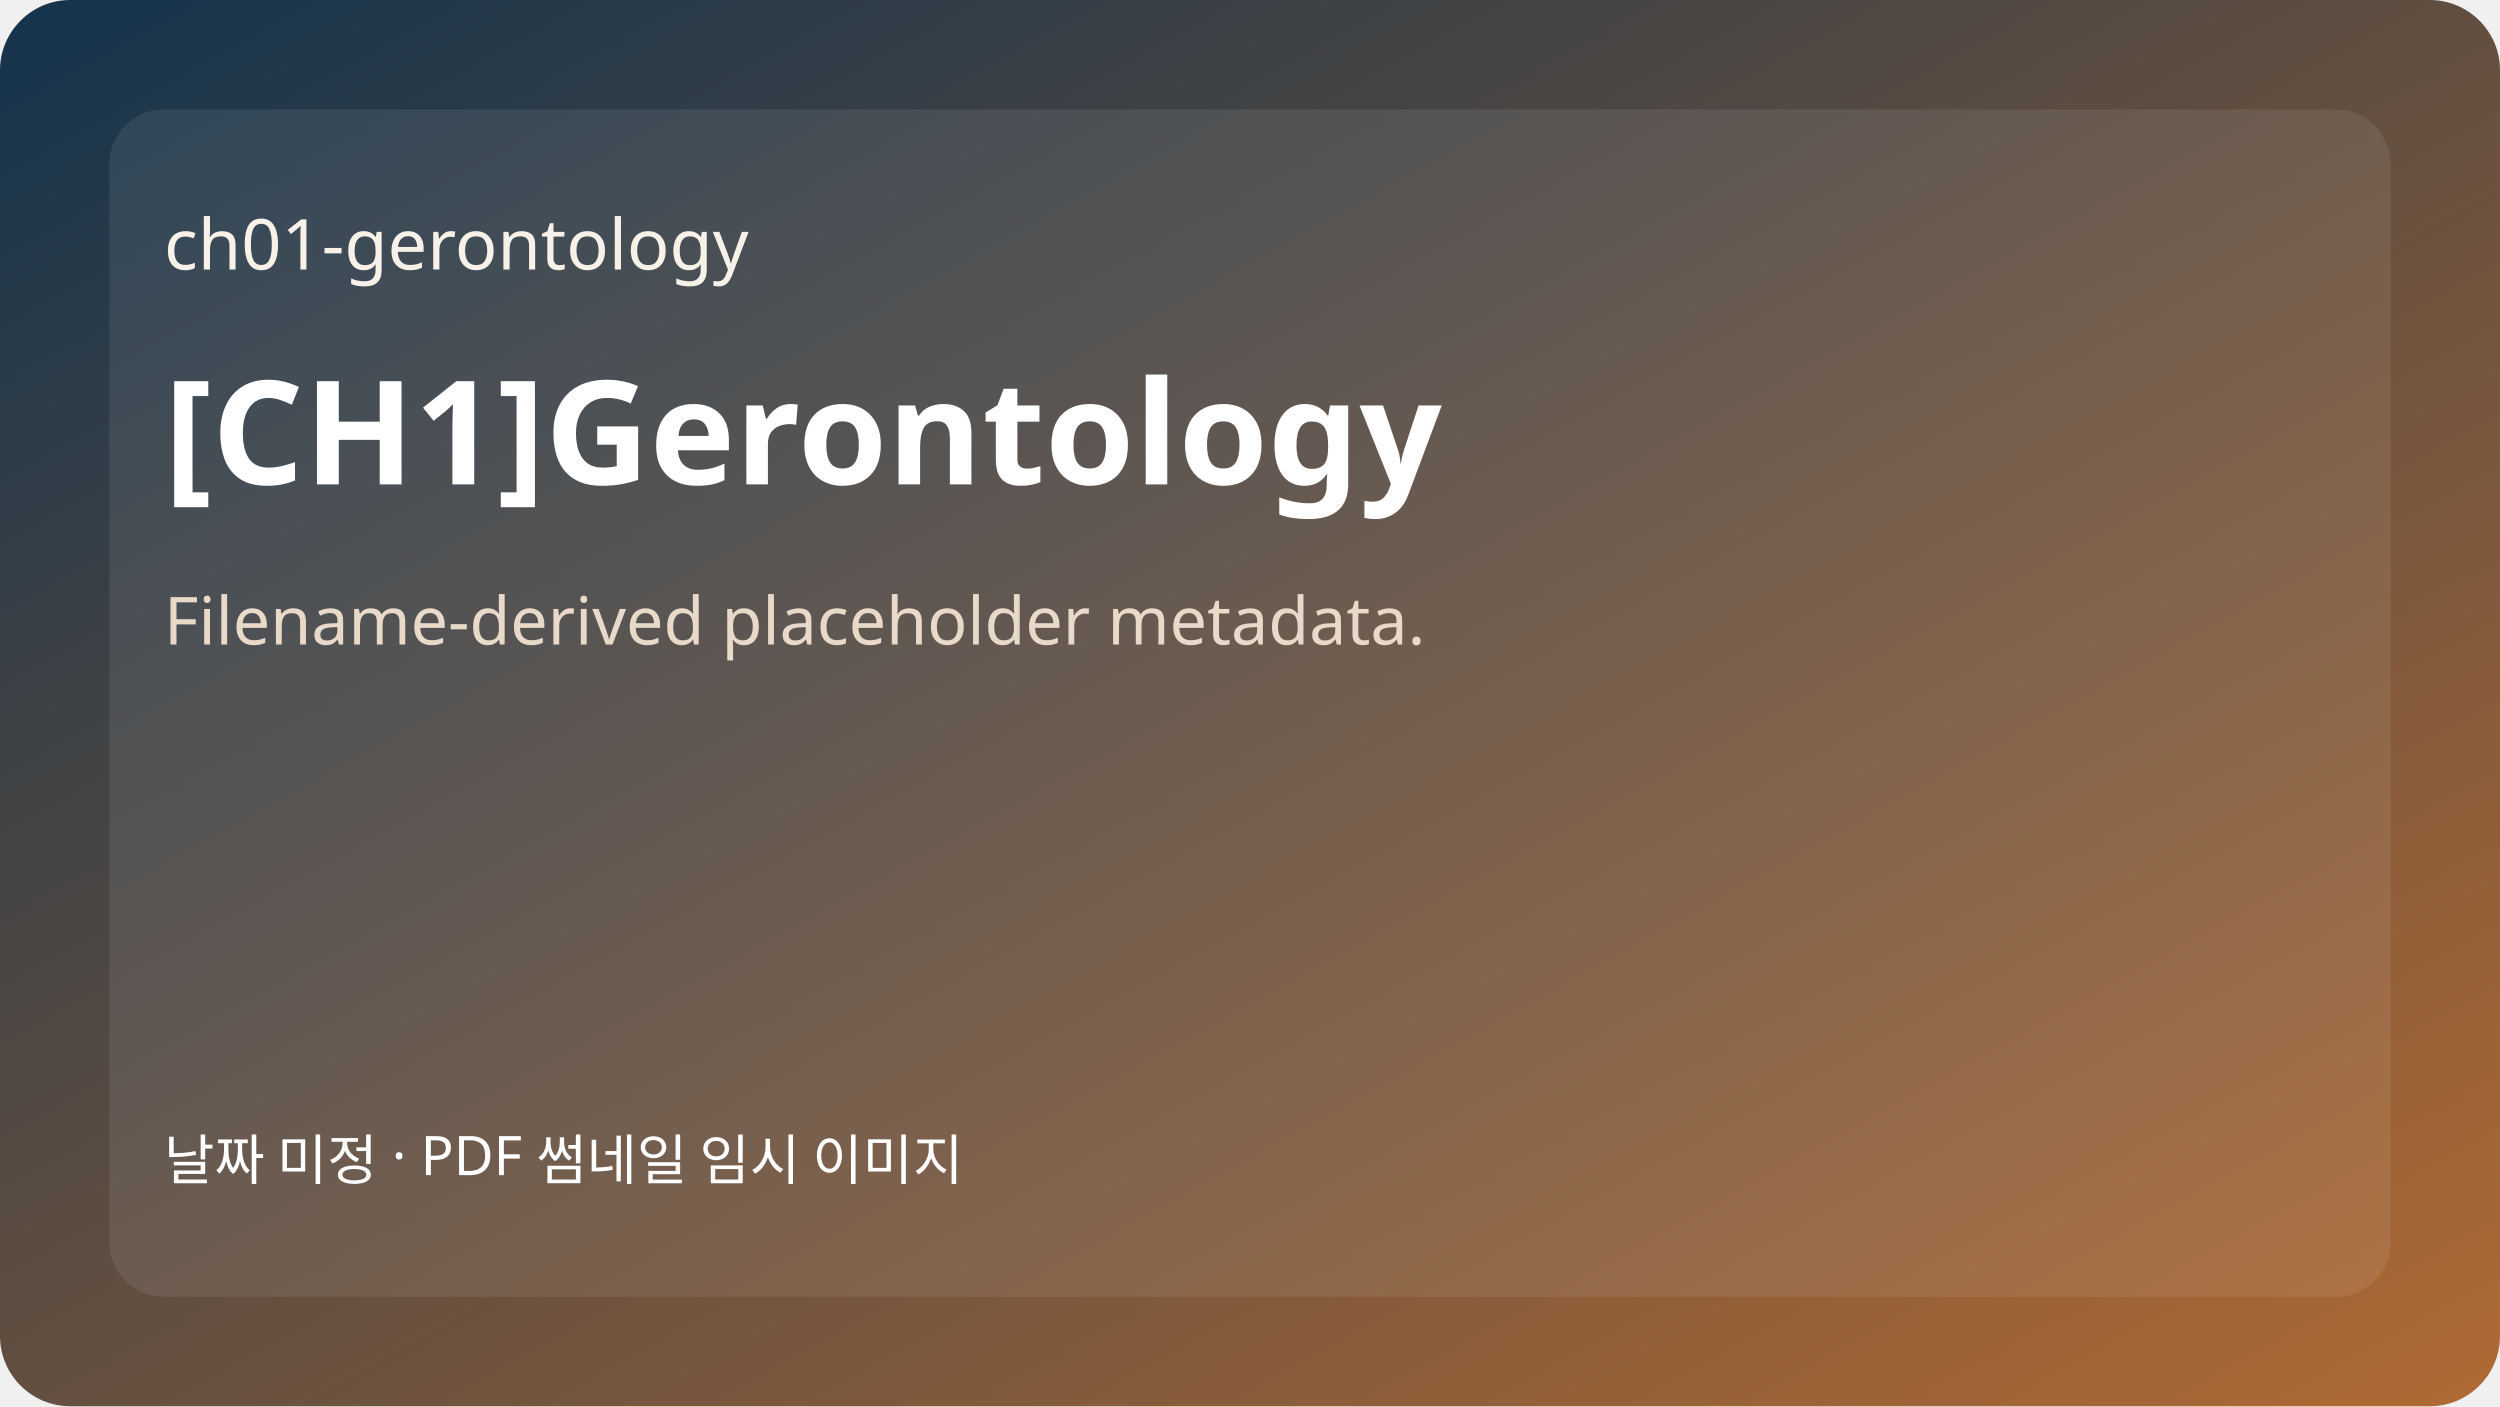
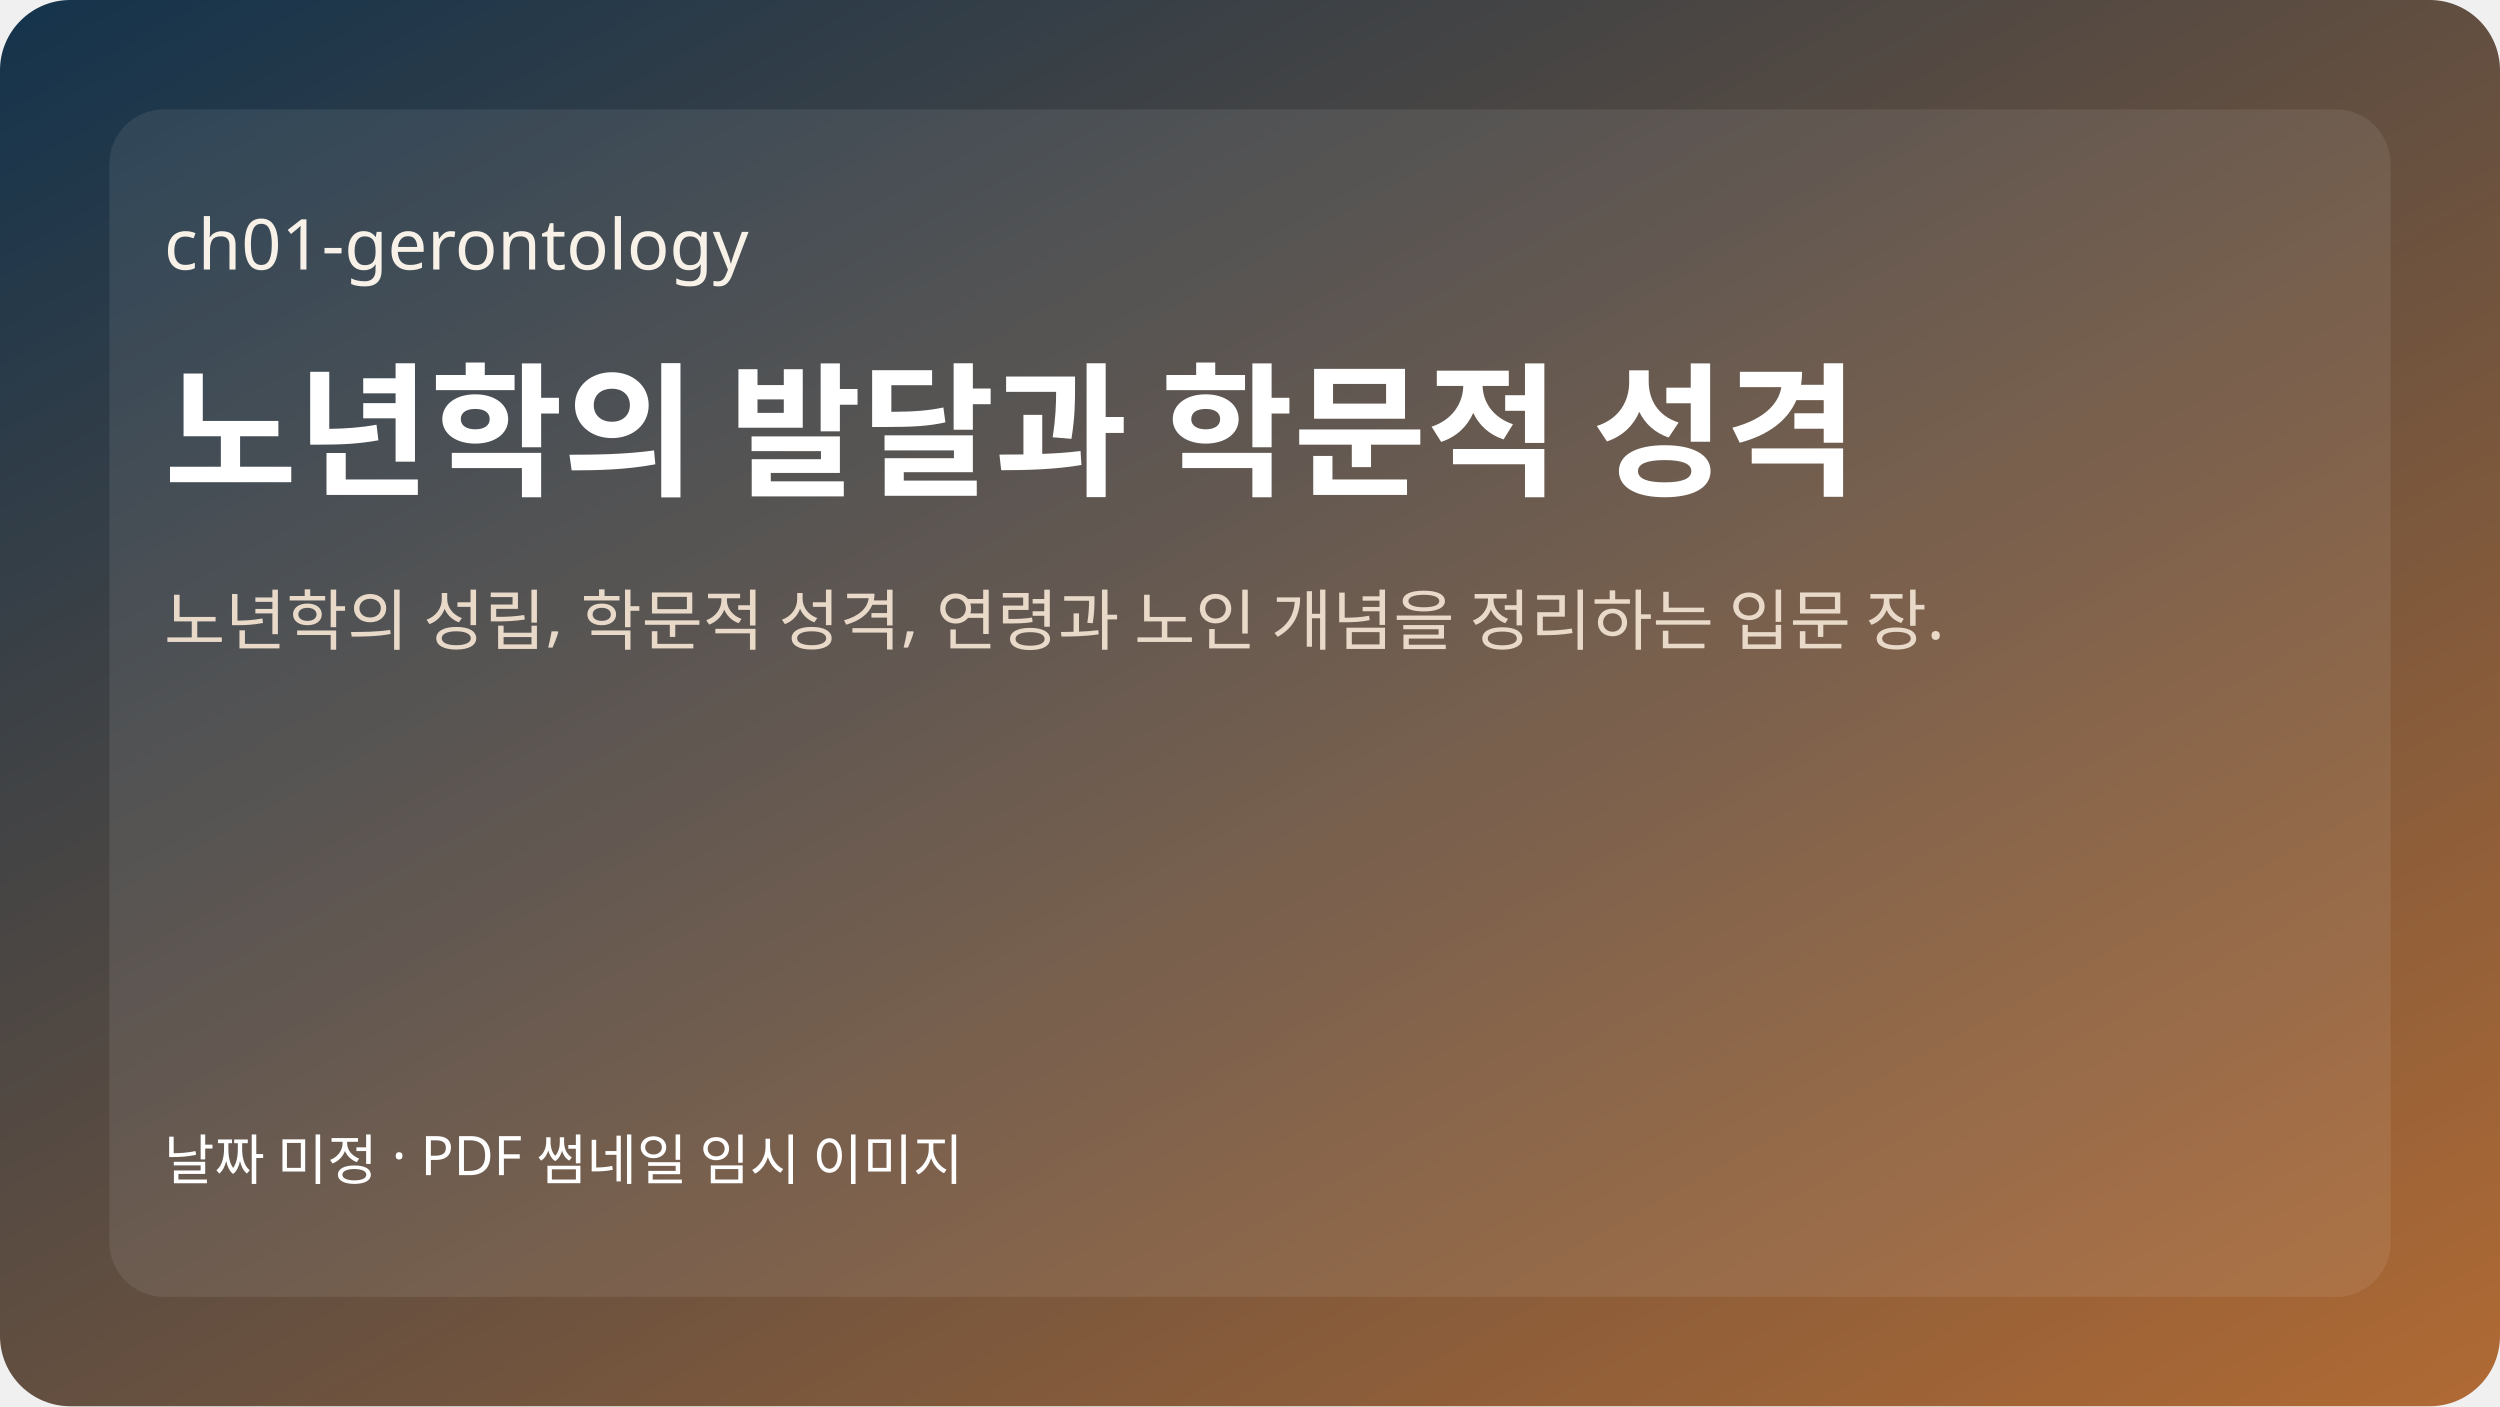
<svg xmlns="http://www.w3.org/2000/svg" width="1280" height="720" viewBox="0 0 1280 720">
  <defs>
    <linearGradient id="bg" x1="0" y1="0" x2="1" y2="1">
      <stop offset="0%" stop-color="#14334c" />
      <stop offset="100%" stop-color="#b06a34" />
    </linearGradient>
  </defs>
  <rect width="1280" height="720" fill="url(#bg)" rx="36" />
  <rect x="56" y="56" width="1168" height="608" fill="rgba(255,255,255,0.08)" rx="28" />
  <text x="84" y="138" fill="#f7f1e8" font-size="36" font-family="'Segoe UI', 'Noto Sans KR', sans-serif">ch01-gerontology</text>
-   <text x="84" y="248" fill="#ffffff" font-size="74" font-weight="700" font-family="'Segoe UI', 'Noto Sans KR', sans-serif">[CH1]Gerontology</text>
-   <text x="84" y="330" fill="#e9d9c9" font-size="34" font-family="'Segoe UI', 'Noto Sans KR', sans-serif">Filename-derived placeholder metadata.</text>
+   <text x="84" y="248" fill="#ffffff" font-size="74" font-weight="700" font-family="'Segoe UI', 'Noto Sans KR', sans-serif">노년학의 발달과 학문적 성격</text>
+   <text x="84" y="330" fill="#e9d9c9" font-size="34" font-family="'Segoe UI', 'Noto Sans KR', sans-serif">노년학의 성립, 학문적 성격, 연령과 노인 개념을 정리하는 입문 장.</text>
  <text x="84" y="604" fill="#ffffff" font-size="28" font-family="'Segoe UI', 'Noto Sans KR', sans-serif">날짜 미정 · PDF 썸네일 임시 이미지</text>
</svg>
